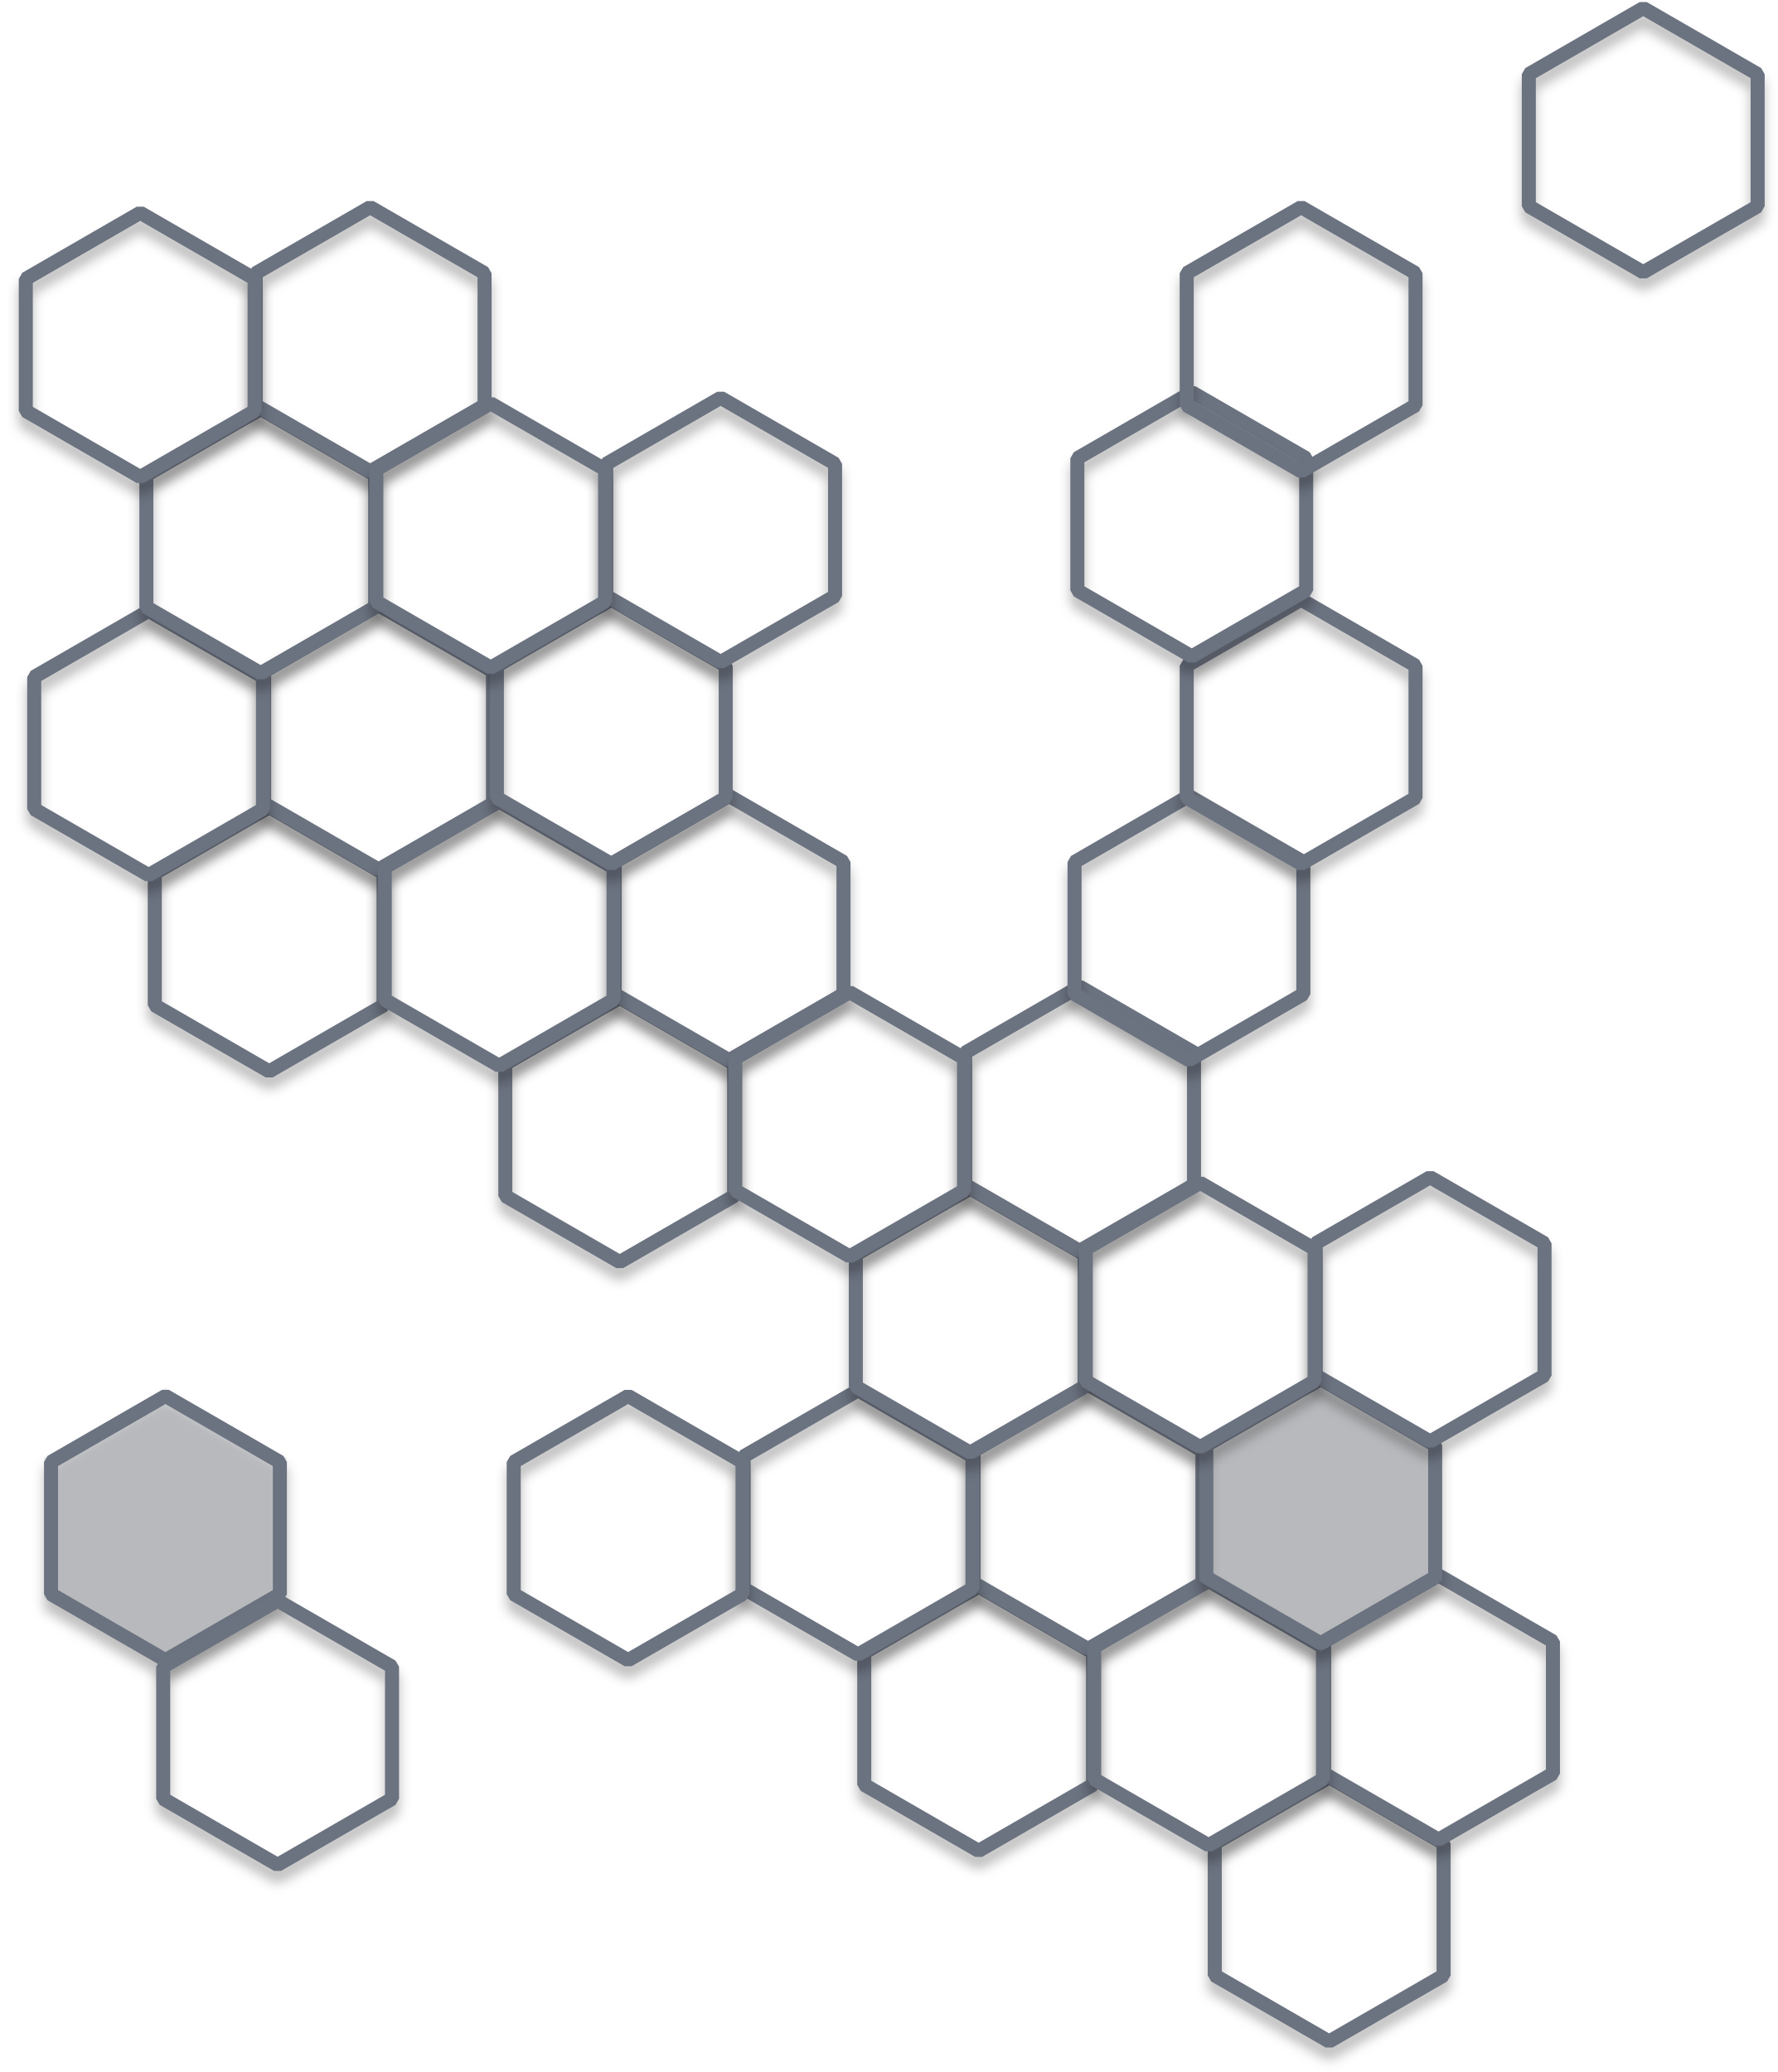
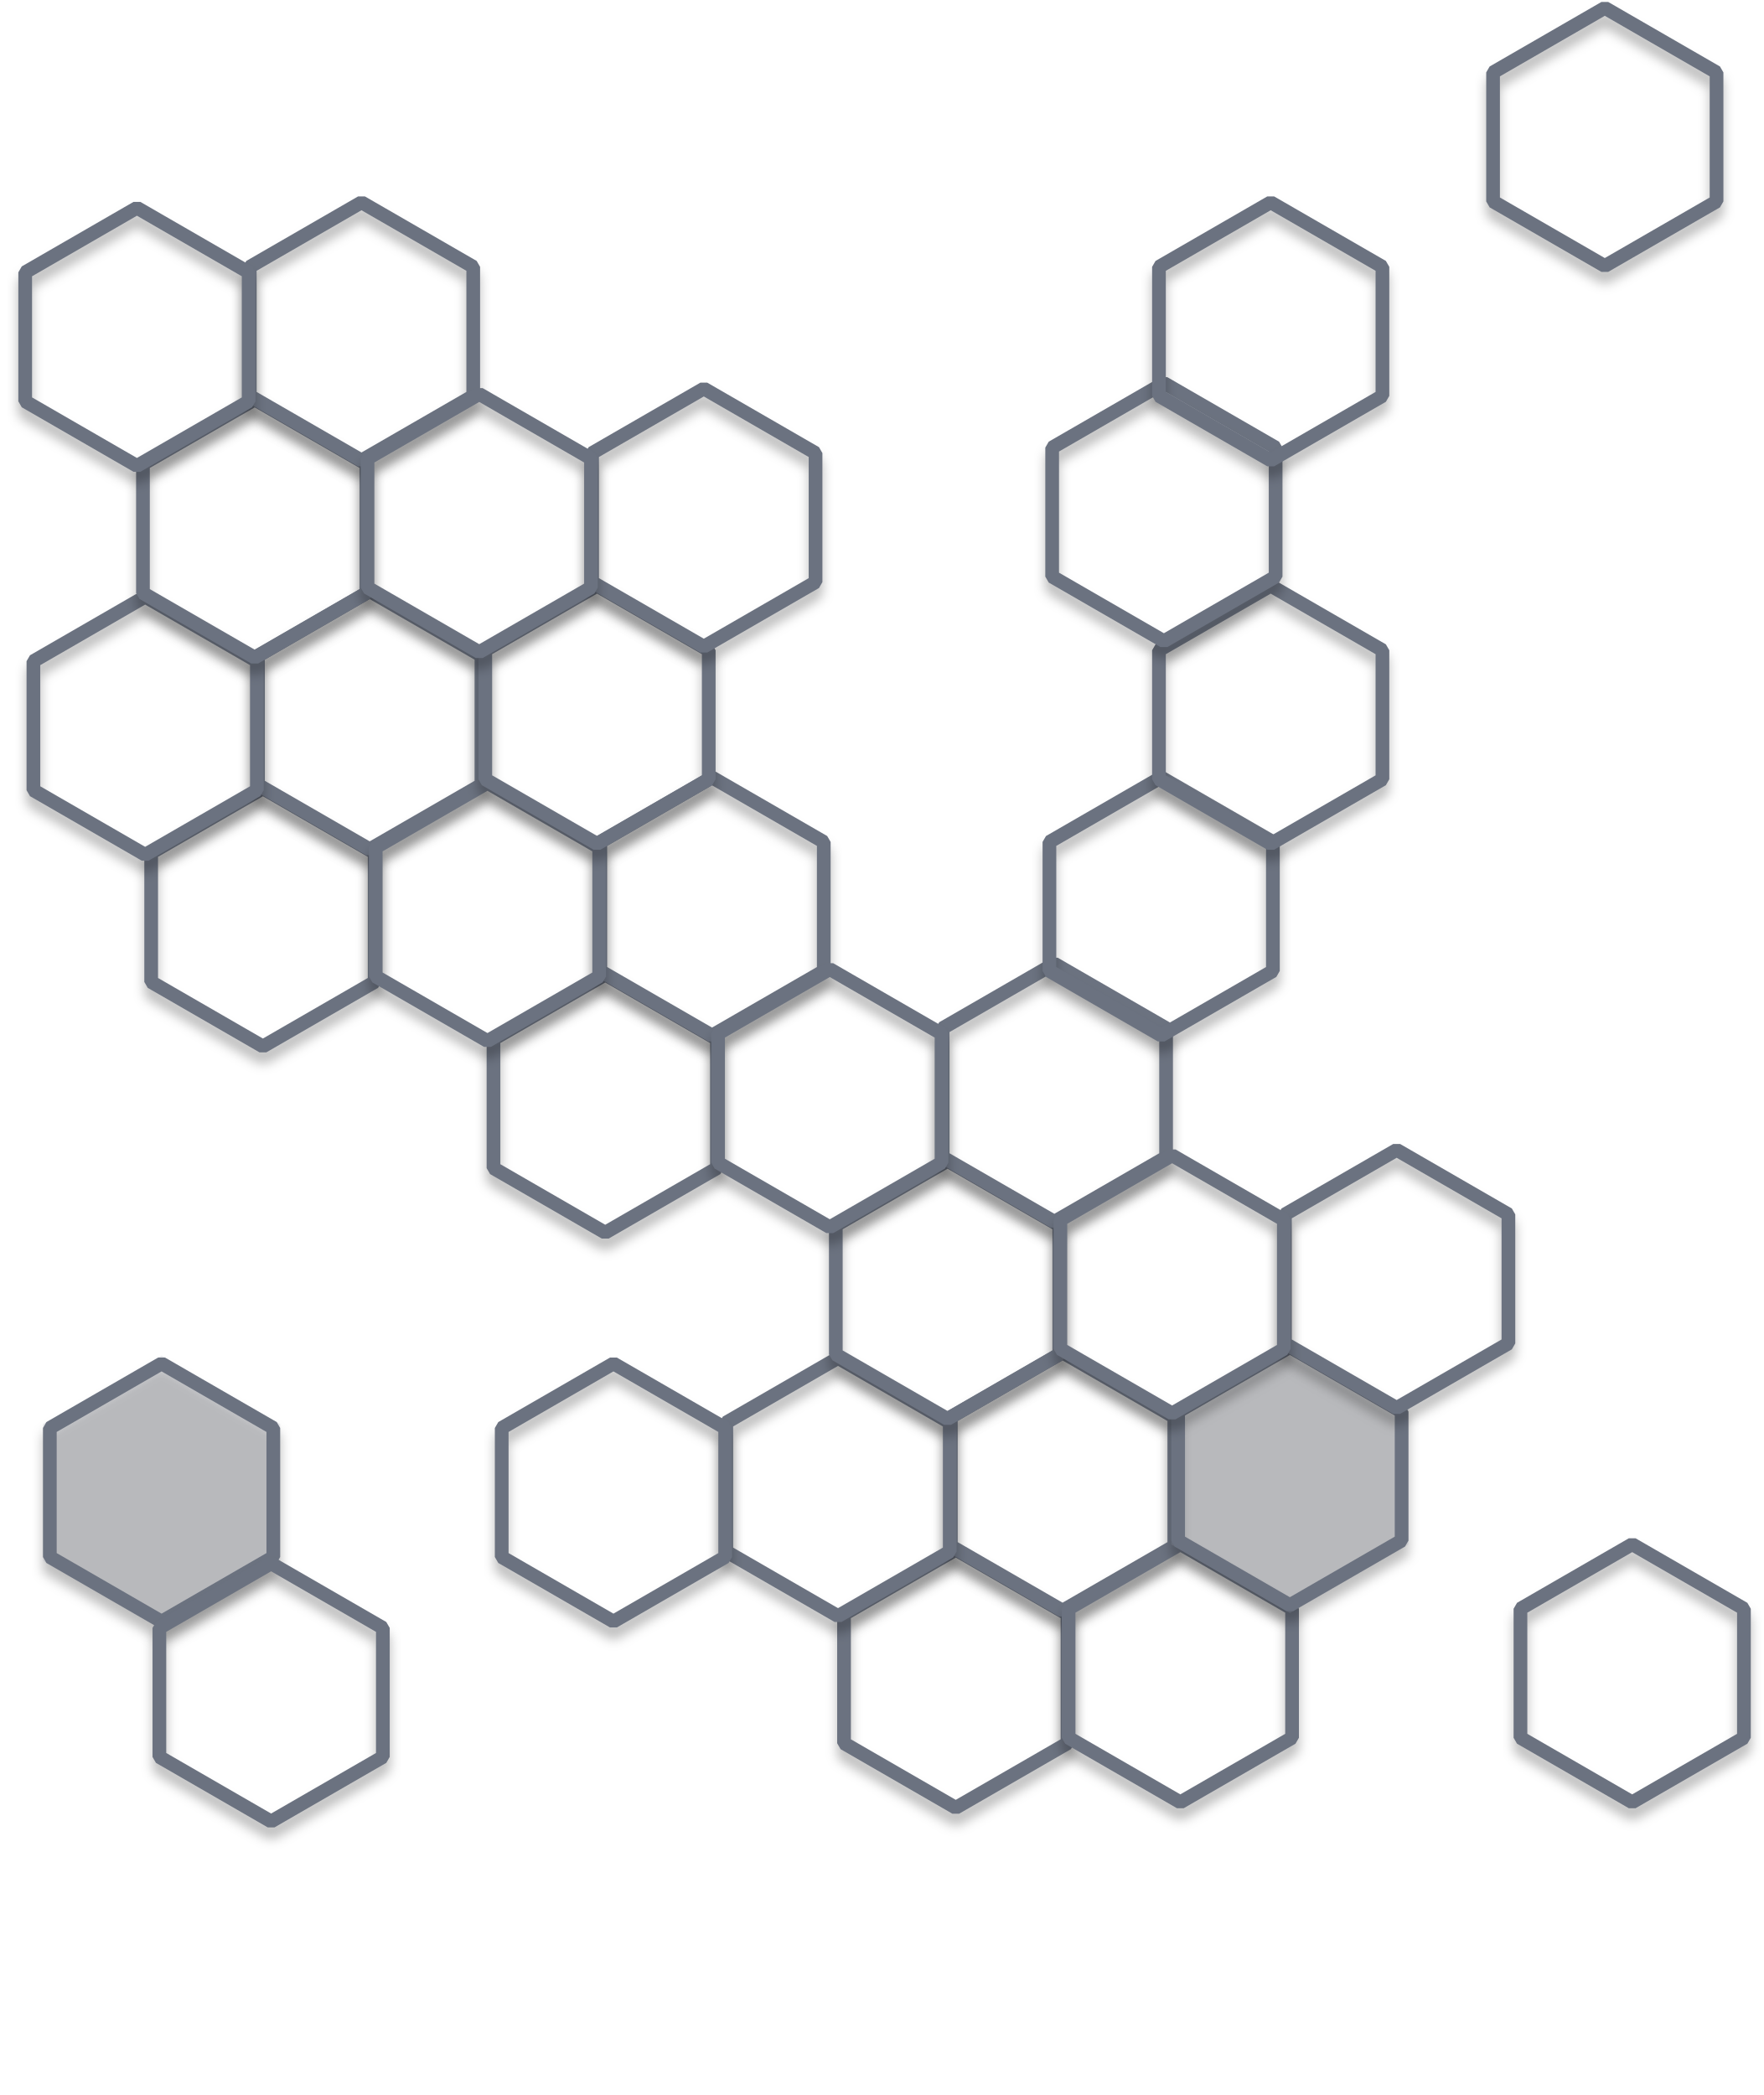
- <svg xmlns="http://www.w3.org/2000/svg" width="634" height="739" viewBox="0 0 634 739" fill="none">
+ <svg xmlns="http://www.w3.org/2000/svg" width="644" height="765" viewBox="0 0 644 765" fill="none">
  <g filter="url(#filter0_d_307_20)">
    <path d="M55.199 311.443L96 287.887L136.801 311.443V358.557L96 382.113L55.199 358.557V311.443Z" stroke="#6B7280" stroke-width="5" stroke-linejoin="bevel" />
  </g>
  <g filter="url(#filter1_d_307_20)">
    <path d="M94.199 239.443L135 215.887L175.801 239.443V286.557L135 310.113L94.199 286.557V239.443Z" stroke="#6B7280" stroke-width="5" stroke-linejoin="bevel" />
  </g>
  <g filter="url(#filter2_d_307_20)">
    <path d="M12.199 241.443L53 217.887L93.801 241.443V288.557L53 312.113L12.199 288.557V241.443Z" stroke="#6B7280" stroke-width="5" stroke-linejoin="bevel" />
  </g>
  <g filter="url(#filter3_d_307_20)">
    <path d="M180.199 379.443L221 355.887L261.801 379.443V426.557L221 450.113L180.199 426.557V379.443Z" stroke="#6B7280" stroke-width="5" stroke-linejoin="bevel" />
  </g>
  <g filter="url(#filter4_d_307_20)">
    <path d="M219.199 307.443L260 283.887L300.801 307.443V354.557L260 378.113L219.199 354.557V307.443Z" stroke="#6B7280" stroke-width="5" stroke-linejoin="bevel" />
  </g>
  <g filter="url(#filter5_d_307_20)">
    <path d="M137.199 309.443L178 285.887L218.801 309.443V356.557L178 380.113L137.199 356.557V309.443Z" stroke="#6B7280" stroke-width="5" stroke-linejoin="bevel" />
  </g>
  <g filter="url(#filter6_d_307_20)">
    <path d="M52.199 169.443L93 145.887L133.801 169.443V216.557L93 240.113L52.199 216.557V169.443Z" stroke="#6B7280" stroke-width="5" stroke-linejoin="bevel" />
  </g>
  <g filter="url(#filter7_d_307_20)">
    <path d="M91.199 97.443L132 73.887L172.801 97.443V144.557L132 168.113L91.199 144.557V97.443Z" stroke="#6B7280" stroke-width="5" stroke-linejoin="bevel" />
  </g>
  <g filter="url(#filter8_d_307_20)">
    <path d="M9.199 99.443L50 75.887L90.801 99.443V146.557L50 170.113L9.199 146.557V99.443Z" stroke="#6B7280" stroke-width="5" stroke-linejoin="bevel" />
  </g>
  <g filter="url(#filter9_d_307_20)">
    <path d="M177.199 237.443L218 213.887L258.801 237.443V284.557L218 308.113L177.199 284.557V237.443Z" stroke="#6B7280" stroke-width="5" stroke-linejoin="bevel" />
  </g>
  <g filter="url(#filter10_d_307_20)">
    <path d="M216.199 165.443L257 141.887L297.801 165.443V212.557L257 236.113L216.199 212.557V165.443Z" stroke="#6B7280" stroke-width="5" stroke-linejoin="bevel" />
  </g>
  <g filter="url(#filter11_d_307_20)">
    <path d="M134.199 167.443L175 143.887L215.801 167.443V214.557L175 238.113L134.199 214.557V167.443Z" stroke="#6B7280" stroke-width="5" stroke-linejoin="bevel" />
  </g>
  <g filter="url(#filter12_d_307_20)">
    <path d="M308.199 589.443L349 565.887L389.801 589.443V636.557L349 660.113L308.199 636.557V589.443Z" stroke="#6B7280" stroke-width="5" stroke-linejoin="bevel" />
  </g>
  <g filter="url(#filter13_d_307_20)">
    <path d="M347.199 517.443L388 493.887L428.801 517.443V564.557L388 588.113L347.199 564.557V517.443Z" stroke="#6B7280" stroke-width="5" stroke-linejoin="bevel" />
  </g>
  <g filter="url(#filter14_d_307_20)">
    <path d="M265.199 519.443L306 495.887L346.801 519.443V566.557L306 590.113L265.199 566.557V519.443Z" stroke="#6B7280" stroke-width="5" stroke-linejoin="bevel" />
  </g>
  <g filter="url(#filter15_d_307_20)">
    <path d="M183.199 521.443L224 497.887L264.801 521.443V568.557L224 592.113L183.199 568.557V521.443Z" stroke="#6B7280" stroke-width="5" stroke-linejoin="bevel" />
  </g>
  <g filter="url(#filter16_d_307_20)">
    <path d="M59 495L102.301 520V570L59 595L15.699 570V520L59 495Z" fill="#9CA3AF" fill-opacity="0.2" />
    <path d="M18.199 521.443L59 497.887L99.801 521.443V568.557L59 592.113L18.199 568.557V521.443Z" stroke="#6B7280" stroke-width="5" stroke-linejoin="bevel" />
  </g>
  <g filter="url(#filter17_d_307_20)">
    <path d="M58.199 594.443L99 570.887L139.801 594.443V641.557L99 665.113L58.199 641.557V594.443Z" stroke="#6B7280" stroke-width="5" stroke-linejoin="bevel" />
  </g>
  <g filter="url(#filter18_d_307_20)">
-     <path d="M433.199 657.443L474 633.887L514.801 657.443V704.557L474 728.113L433.199 704.557V657.443Z" stroke="#6B7280" stroke-width="5" stroke-linejoin="bevel" />
+     <path d="M390.199 587.443L431 563.887L471.801 587.443V634.557L431 658.113L390.199 634.557V587.443Z" stroke="#6B7280" stroke-width="5" stroke-linejoin="bevel" />
  </g>
  <g filter="url(#filter19_d_307_20)">
-     <path d="M472.199 585.443L513 561.887L553.801 585.443V632.557L513 656.113L472.199 632.557V585.443Z" stroke="#6B7280" stroke-width="5" stroke-linejoin="bevel" />
+     <path d="M305.199 447.443L346 423.887L386.801 447.443V494.557L346 518.113L305.199 494.557V447.443Z" stroke="#6B7280" stroke-width="5" stroke-linejoin="bevel" />
  </g>
  <g filter="url(#filter20_d_307_20)">
-     <path d="M390.199 587.443L431 563.887L471.801 587.443V634.557L431 658.113L390.199 634.557V587.443Z" stroke="#6B7280" stroke-width="5" stroke-linejoin="bevel" />
+     <path d="M344.199 375.443L385 351.887L425.801 375.443V422.557L385 446.113L344.199 422.557V375.443Z" stroke="#6B7280" stroke-width="5" stroke-linejoin="bevel" />
  </g>
  <g filter="url(#filter21_d_307_20)">
-     <path d="M305.199 447.443L346 423.887L386.801 447.443V494.557L346 518.113L305.199 494.557V447.443Z" stroke="#6B7280" stroke-width="5" stroke-linejoin="bevel" />
+     <path d="M383.199 307.443L424 283.887L464.801 307.443V354.557L424 378.113L383.199 354.557V307.443Z" stroke="#6B7280" stroke-width="5" stroke-linejoin="bevel" />
  </g>
  <g filter="url(#filter22_d_307_20)">
-     <path d="M344.199 375.443L385 351.887L425.801 375.443V422.557L385 446.113L344.199 422.557V375.443Z" stroke="#6B7280" stroke-width="5" stroke-linejoin="bevel" />
+     <path d="M423.199 237.443L464 213.887L504.801 237.443V284.557L464 308.113L423.199 284.557V237.443Z" stroke="#6B7280" stroke-width="5" stroke-linejoin="bevel" />
  </g>
  <g filter="url(#filter23_d_307_20)">
-     <path d="M383.199 307.443L424 283.887L464.801 307.443V354.557L424 378.113L383.199 354.557V307.443Z" stroke="#6B7280" stroke-width="5" stroke-linejoin="bevel" />
+     <path d="M384.199 163.443L425 139.887L465.801 163.443V210.557L425 234.113L384.199 210.557V163.443Z" stroke="#6B7280" stroke-width="5" stroke-linejoin="bevel" />
  </g>
  <g filter="url(#filter24_d_307_20)">
-     <path d="M423.199 237.443L464 213.887L504.801 237.443V284.557L464 308.113L423.199 284.557V237.443Z" stroke="#6B7280" stroke-width="5" stroke-linejoin="bevel" />
+     <path d="M423.199 97.443L464 73.887L504.801 97.443V144.557L464 168.113L423.199 144.557V97.443Z" stroke="#6B7280" stroke-width="5" stroke-linejoin="bevel" />
  </g>
  <g filter="url(#filter25_d_307_20)">
-     <path d="M384.199 163.443L425 139.887L465.801 163.443V210.557L425 234.113L384.199 210.557V163.443Z" stroke="#6B7280" stroke-width="5" stroke-linejoin="bevel" />
+     <path d="M262.199 377.443L303 353.887L343.801 377.443V424.557L303 448.113L262.199 424.557V377.443Z" stroke="#6B7280" stroke-width="5" stroke-linejoin="bevel" />
  </g>
  <g filter="url(#filter26_d_307_20)">
-     <path d="M423.199 97.443L464 73.887L504.801 97.443V144.557L464 168.113L423.199 144.557V97.443Z" stroke="#6B7280" stroke-width="5" stroke-linejoin="bevel" />
-   </g>
-   <g filter="url(#filter27_d_307_20)">
-     <path d="M262.199 377.443L303 353.887L343.801 377.443V424.557L303 448.113L262.199 424.557V377.443Z" stroke="#6B7280" stroke-width="5" stroke-linejoin="bevel" />
-   </g>
-   <g filter="url(#filter28_d_307_20)">
    <path d="M471 489L514.301 514V564L471 589L427.699 564V514L471 489Z" fill="#9CA3AF" fill-opacity="0.2" />
    <path d="M430.199 515.443L471 491.887L511.801 515.443V562.557L471 586.113L430.199 562.557V515.443Z" stroke="#6B7280" stroke-width="5" stroke-linejoin="bevel" />
  </g>
+   <g filter="url(#filter27_d_307_20)">
+     <path d="M469.199 443.443L510 419.887L550.801 443.443V490.557L510 514.113L469.199 490.557V443.443Z" stroke="#6B7280" stroke-width="5" stroke-linejoin="bevel" />
+   </g>
+   <g filter="url(#filter28_d_307_20)">
+     <path d="M387.199 445.443L428 421.887L468.801 445.443V492.557L428 516.113L387.199 492.557V445.443Z" stroke="#6B7280" stroke-width="5" stroke-linejoin="bevel" />
+   </g>
  <g filter="url(#filter29_d_307_20)">
-     <path d="M469.199 443.443L510 419.887L550.801 443.443V490.557L510 514.113L469.199 490.557V443.443Z" stroke="#6B7280" stroke-width="5" stroke-linejoin="bevel" />
+     <path d="M545.199 26.443L586 2.887L626.801 26.443V73.557L586 97.113L545.199 73.557V26.443Z" stroke="#6B7280" stroke-width="5" stroke-linejoin="bevel" />
  </g>
  <g filter="url(#filter30_d_307_20)">
-     <path d="M387.199 445.443L428 421.887L468.801 445.443V492.557L428 516.113L387.199 492.557V445.443Z" stroke="#6B7280" stroke-width="5" stroke-linejoin="bevel" />
-   </g>
-   <g filter="url(#filter31_d_307_20)">
-     <path d="M545.199 26.443L586 2.887L626.801 26.443V73.557L586 97.113L545.199 73.557V26.443Z" stroke="#6B7280" stroke-width="5" stroke-linejoin="bevel" />
+     <path d="M555.199 587.443L596 563.887L636.801 587.443V634.557L596 658.113L555.199 634.557V587.443Z" stroke="#6B7280" stroke-width="5" stroke-linejoin="bevel" />
  </g>
  <defs>
    <filter id="filter0_d_307_20" x="48.699" y="285" width="94.602" height="108" filterUnits="userSpaceOnUse" color-interpolation-filters="sRGB">
      <feFlood flood-opacity="0" result="BackgroundImageFix" />
      <feColorMatrix in="SourceAlpha" type="matrix" values="0 0 0 0 0 0 0 0 0 0 0 0 0 0 0 0 0 0 127 0" result="hardAlpha" />
      <feOffset dy="4" />
      <feGaussianBlur stdDeviation="2" />
      <feColorMatrix type="matrix" values="0 0 0 0 0 0 0 0 0 0 0 0 0 0 0 0 0 0 0.25 0" />
      <feBlend mode="normal" in2="BackgroundImageFix" result="effect1_dropShadow_307_20" />
      <feBlend mode="normal" in="SourceGraphic" in2="effect1_dropShadow_307_20" result="shape" />
    </filter>
    <filter id="filter1_d_307_20" x="87.699" y="213" width="94.602" height="108" filterUnits="userSpaceOnUse" color-interpolation-filters="sRGB">
      <feFlood flood-opacity="0" result="BackgroundImageFix" />
      <feColorMatrix in="SourceAlpha" type="matrix" values="0 0 0 0 0 0 0 0 0 0 0 0 0 0 0 0 0 0 127 0" result="hardAlpha" />
      <feOffset dy="4" />
      <feGaussianBlur stdDeviation="2" />
      <feColorMatrix type="matrix" values="0 0 0 0 0 0 0 0 0 0 0 0 0 0 0 0 0 0 0.25 0" />
      <feBlend mode="normal" in2="BackgroundImageFix" result="effect1_dropShadow_307_20" />
      <feBlend mode="normal" in="SourceGraphic" in2="effect1_dropShadow_307_20" result="shape" />
    </filter>
    <filter id="filter2_d_307_20" x="5.699" y="215" width="94.602" height="108" filterUnits="userSpaceOnUse" color-interpolation-filters="sRGB">
      <feFlood flood-opacity="0" result="BackgroundImageFix" />
      <feColorMatrix in="SourceAlpha" type="matrix" values="0 0 0 0 0 0 0 0 0 0 0 0 0 0 0 0 0 0 127 0" result="hardAlpha" />
      <feOffset dy="4" />
      <feGaussianBlur stdDeviation="2" />
      <feColorMatrix type="matrix" values="0 0 0 0 0 0 0 0 0 0 0 0 0 0 0 0 0 0 0.25 0" />
      <feBlend mode="normal" in2="BackgroundImageFix" result="effect1_dropShadow_307_20" />
      <feBlend mode="normal" in="SourceGraphic" in2="effect1_dropShadow_307_20" result="shape" />
    </filter>
    <filter id="filter3_d_307_20" x="173.699" y="353" width="94.602" height="108" filterUnits="userSpaceOnUse" color-interpolation-filters="sRGB">
      <feFlood flood-opacity="0" result="BackgroundImageFix" />
      <feColorMatrix in="SourceAlpha" type="matrix" values="0 0 0 0 0 0 0 0 0 0 0 0 0 0 0 0 0 0 127 0" result="hardAlpha" />
      <feOffset dy="4" />
      <feGaussianBlur stdDeviation="2" />
      <feColorMatrix type="matrix" values="0 0 0 0 0 0 0 0 0 0 0 0 0 0 0 0 0 0 0.25 0" />
      <feBlend mode="normal" in2="BackgroundImageFix" result="effect1_dropShadow_307_20" />
      <feBlend mode="normal" in="SourceGraphic" in2="effect1_dropShadow_307_20" result="shape" />
    </filter>
    <filter id="filter4_d_307_20" x="212.699" y="281" width="94.602" height="108" filterUnits="userSpaceOnUse" color-interpolation-filters="sRGB">
      <feFlood flood-opacity="0" result="BackgroundImageFix" />
      <feColorMatrix in="SourceAlpha" type="matrix" values="0 0 0 0 0 0 0 0 0 0 0 0 0 0 0 0 0 0 127 0" result="hardAlpha" />
      <feOffset dy="4" />
      <feGaussianBlur stdDeviation="2" />
      <feColorMatrix type="matrix" values="0 0 0 0 0 0 0 0 0 0 0 0 0 0 0 0 0 0 0.25 0" />
      <feBlend mode="normal" in2="BackgroundImageFix" result="effect1_dropShadow_307_20" />
      <feBlend mode="normal" in="SourceGraphic" in2="effect1_dropShadow_307_20" result="shape" />
    </filter>
    <filter id="filter5_d_307_20" x="130.699" y="283" width="94.602" height="108" filterUnits="userSpaceOnUse" color-interpolation-filters="sRGB">
      <feFlood flood-opacity="0" result="BackgroundImageFix" />
      <feColorMatrix in="SourceAlpha" type="matrix" values="0 0 0 0 0 0 0 0 0 0 0 0 0 0 0 0 0 0 127 0" result="hardAlpha" />
      <feOffset dy="4" />
      <feGaussianBlur stdDeviation="2" />
      <feColorMatrix type="matrix" values="0 0 0 0 0 0 0 0 0 0 0 0 0 0 0 0 0 0 0.25 0" />
      <feBlend mode="normal" in2="BackgroundImageFix" result="effect1_dropShadow_307_20" />
      <feBlend mode="normal" in="SourceGraphic" in2="effect1_dropShadow_307_20" result="shape" />
    </filter>
    <filter id="filter6_d_307_20" x="45.699" y="143" width="94.602" height="108" filterUnits="userSpaceOnUse" color-interpolation-filters="sRGB">
      <feFlood flood-opacity="0" result="BackgroundImageFix" />
      <feColorMatrix in="SourceAlpha" type="matrix" values="0 0 0 0 0 0 0 0 0 0 0 0 0 0 0 0 0 0 127 0" result="hardAlpha" />
      <feOffset dy="4" />
      <feGaussianBlur stdDeviation="2" />
      <feColorMatrix type="matrix" values="0 0 0 0 0 0 0 0 0 0 0 0 0 0 0 0 0 0 0.25 0" />
      <feBlend mode="normal" in2="BackgroundImageFix" result="effect1_dropShadow_307_20" />
      <feBlend mode="normal" in="SourceGraphic" in2="effect1_dropShadow_307_20" result="shape" />
    </filter>
    <filter id="filter7_d_307_20" x="84.699" y="71" width="94.602" height="108" filterUnits="userSpaceOnUse" color-interpolation-filters="sRGB">
      <feFlood flood-opacity="0" result="BackgroundImageFix" />
      <feColorMatrix in="SourceAlpha" type="matrix" values="0 0 0 0 0 0 0 0 0 0 0 0 0 0 0 0 0 0 127 0" result="hardAlpha" />
      <feOffset dy="4" />
      <feGaussianBlur stdDeviation="2" />
      <feColorMatrix type="matrix" values="0 0 0 0 0 0 0 0 0 0 0 0 0 0 0 0 0 0 0.25 0" />
      <feBlend mode="normal" in2="BackgroundImageFix" result="effect1_dropShadow_307_20" />
      <feBlend mode="normal" in="SourceGraphic" in2="effect1_dropShadow_307_20" result="shape" />
    </filter>
    <filter id="filter8_d_307_20" x="2.699" y="73" width="94.602" height="108" filterUnits="userSpaceOnUse" color-interpolation-filters="sRGB">
      <feFlood flood-opacity="0" result="BackgroundImageFix" />
      <feColorMatrix in="SourceAlpha" type="matrix" values="0 0 0 0 0 0 0 0 0 0 0 0 0 0 0 0 0 0 127 0" result="hardAlpha" />
      <feOffset dy="4" />
      <feGaussianBlur stdDeviation="2" />
      <feColorMatrix type="matrix" values="0 0 0 0 0 0 0 0 0 0 0 0 0 0 0 0 0 0 0.25 0" />
      <feBlend mode="normal" in2="BackgroundImageFix" result="effect1_dropShadow_307_20" />
      <feBlend mode="normal" in="SourceGraphic" in2="effect1_dropShadow_307_20" result="shape" />
    </filter>
    <filter id="filter9_d_307_20" x="170.699" y="211" width="94.602" height="108" filterUnits="userSpaceOnUse" color-interpolation-filters="sRGB">
      <feFlood flood-opacity="0" result="BackgroundImageFix" />
      <feColorMatrix in="SourceAlpha" type="matrix" values="0 0 0 0 0 0 0 0 0 0 0 0 0 0 0 0 0 0 127 0" result="hardAlpha" />
      <feOffset dy="4" />
      <feGaussianBlur stdDeviation="2" />
      <feColorMatrix type="matrix" values="0 0 0 0 0 0 0 0 0 0 0 0 0 0 0 0 0 0 0.25 0" />
      <feBlend mode="normal" in2="BackgroundImageFix" result="effect1_dropShadow_307_20" />
      <feBlend mode="normal" in="SourceGraphic" in2="effect1_dropShadow_307_20" result="shape" />
    </filter>
    <filter id="filter10_d_307_20" x="209.699" y="139" width="94.602" height="108" filterUnits="userSpaceOnUse" color-interpolation-filters="sRGB">
      <feFlood flood-opacity="0" result="BackgroundImageFix" />
      <feColorMatrix in="SourceAlpha" type="matrix" values="0 0 0 0 0 0 0 0 0 0 0 0 0 0 0 0 0 0 127 0" result="hardAlpha" />
      <feOffset dy="4" />
      <feGaussianBlur stdDeviation="2" />
      <feColorMatrix type="matrix" values="0 0 0 0 0 0 0 0 0 0 0 0 0 0 0 0 0 0 0.25 0" />
      <feBlend mode="normal" in2="BackgroundImageFix" result="effect1_dropShadow_307_20" />
      <feBlend mode="normal" in="SourceGraphic" in2="effect1_dropShadow_307_20" result="shape" />
    </filter>
    <filter id="filter11_d_307_20" x="127.699" y="141" width="94.602" height="108" filterUnits="userSpaceOnUse" color-interpolation-filters="sRGB">
      <feFlood flood-opacity="0" result="BackgroundImageFix" />
      <feColorMatrix in="SourceAlpha" type="matrix" values="0 0 0 0 0 0 0 0 0 0 0 0 0 0 0 0 0 0 127 0" result="hardAlpha" />
      <feOffset dy="4" />
      <feGaussianBlur stdDeviation="2" />
      <feColorMatrix type="matrix" values="0 0 0 0 0 0 0 0 0 0 0 0 0 0 0 0 0 0 0.25 0" />
      <feBlend mode="normal" in2="BackgroundImageFix" result="effect1_dropShadow_307_20" />
      <feBlend mode="normal" in="SourceGraphic" in2="effect1_dropShadow_307_20" result="shape" />
    </filter>
    <filter id="filter12_d_307_20" x="301.699" y="563" width="94.602" height="108" filterUnits="userSpaceOnUse" color-interpolation-filters="sRGB">
      <feFlood flood-opacity="0" result="BackgroundImageFix" />
      <feColorMatrix in="SourceAlpha" type="matrix" values="0 0 0 0 0 0 0 0 0 0 0 0 0 0 0 0 0 0 127 0" result="hardAlpha" />
      <feOffset dy="4" />
      <feGaussianBlur stdDeviation="2" />
      <feColorMatrix type="matrix" values="0 0 0 0 0 0 0 0 0 0 0 0 0 0 0 0 0 0 0.25 0" />
      <feBlend mode="normal" in2="BackgroundImageFix" result="effect1_dropShadow_307_20" />
      <feBlend mode="normal" in="SourceGraphic" in2="effect1_dropShadow_307_20" result="shape" />
    </filter>
    <filter id="filter13_d_307_20" x="340.699" y="491" width="94.602" height="108" filterUnits="userSpaceOnUse" color-interpolation-filters="sRGB">
      <feFlood flood-opacity="0" result="BackgroundImageFix" />
      <feColorMatrix in="SourceAlpha" type="matrix" values="0 0 0 0 0 0 0 0 0 0 0 0 0 0 0 0 0 0 127 0" result="hardAlpha" />
      <feOffset dy="4" />
      <feGaussianBlur stdDeviation="2" />
      <feColorMatrix type="matrix" values="0 0 0 0 0 0 0 0 0 0 0 0 0 0 0 0 0 0 0.25 0" />
      <feBlend mode="normal" in2="BackgroundImageFix" result="effect1_dropShadow_307_20" />
      <feBlend mode="normal" in="SourceGraphic" in2="effect1_dropShadow_307_20" result="shape" />
    </filter>
    <filter id="filter14_d_307_20" x="258.699" y="493" width="94.602" height="108" filterUnits="userSpaceOnUse" color-interpolation-filters="sRGB">
      <feFlood flood-opacity="0" result="BackgroundImageFix" />
      <feColorMatrix in="SourceAlpha" type="matrix" values="0 0 0 0 0 0 0 0 0 0 0 0 0 0 0 0 0 0 127 0" result="hardAlpha" />
      <feOffset dy="4" />
      <feGaussianBlur stdDeviation="2" />
      <feColorMatrix type="matrix" values="0 0 0 0 0 0 0 0 0 0 0 0 0 0 0 0 0 0 0.25 0" />
      <feBlend mode="normal" in2="BackgroundImageFix" result="effect1_dropShadow_307_20" />
      <feBlend mode="normal" in="SourceGraphic" in2="effect1_dropShadow_307_20" result="shape" />
    </filter>
    <filter id="filter15_d_307_20" x="176.699" y="495" width="94.602" height="108" filterUnits="userSpaceOnUse" color-interpolation-filters="sRGB">
      <feFlood flood-opacity="0" result="BackgroundImageFix" />
      <feColorMatrix in="SourceAlpha" type="matrix" values="0 0 0 0 0 0 0 0 0 0 0 0 0 0 0 0 0 0 127 0" result="hardAlpha" />
      <feOffset dy="4" />
      <feGaussianBlur stdDeviation="2" />
      <feColorMatrix type="matrix" values="0 0 0 0 0 0 0 0 0 0 0 0 0 0 0 0 0 0 0.25 0" />
      <feBlend mode="normal" in2="BackgroundImageFix" result="effect1_dropShadow_307_20" />
      <feBlend mode="normal" in="SourceGraphic" in2="effect1_dropShadow_307_20" result="shape" />
    </filter>
    <filter id="filter16_d_307_20" x="11.699" y="495" width="94.602" height="108" filterUnits="userSpaceOnUse" color-interpolation-filters="sRGB">
      <feFlood flood-opacity="0" result="BackgroundImageFix" />
      <feColorMatrix in="SourceAlpha" type="matrix" values="0 0 0 0 0 0 0 0 0 0 0 0 0 0 0 0 0 0 127 0" result="hardAlpha" />
      <feOffset dy="4" />
      <feGaussianBlur stdDeviation="2" />
      <feColorMatrix type="matrix" values="0 0 0 0 0 0 0 0 0 0 0 0 0 0 0 0 0 0 0.25 0" />
      <feBlend mode="normal" in2="BackgroundImageFix" result="effect1_dropShadow_307_20" />
      <feBlend mode="normal" in="SourceGraphic" in2="effect1_dropShadow_307_20" result="shape" />
    </filter>
    <filter id="filter17_d_307_20" x="51.699" y="568" width="94.602" height="108" filterUnits="userSpaceOnUse" color-interpolation-filters="sRGB">
      <feFlood flood-opacity="0" result="BackgroundImageFix" />
      <feColorMatrix in="SourceAlpha" type="matrix" values="0 0 0 0 0 0 0 0 0 0 0 0 0 0 0 0 0 0 127 0" result="hardAlpha" />
      <feOffset dy="4" />
      <feGaussianBlur stdDeviation="2" />
      <feColorMatrix type="matrix" values="0 0 0 0 0 0 0 0 0 0 0 0 0 0 0 0 0 0 0.25 0" />
      <feBlend mode="normal" in2="BackgroundImageFix" result="effect1_dropShadow_307_20" />
      <feBlend mode="normal" in="SourceGraphic" in2="effect1_dropShadow_307_20" result="shape" />
    </filter>
-     <filter id="filter18_d_307_20" x="426.699" y="631" width="94.602" height="108" filterUnits="userSpaceOnUse" color-interpolation-filters="sRGB">
-       <feFlood flood-opacity="0" result="BackgroundImageFix" />
-       <feColorMatrix in="SourceAlpha" type="matrix" values="0 0 0 0 0 0 0 0 0 0 0 0 0 0 0 0 0 0 127 0" result="hardAlpha" />
-       <feOffset dy="4" />
-       <feGaussianBlur stdDeviation="2" />
-       <feColorMatrix type="matrix" values="0 0 0 0 0 0 0 0 0 0 0 0 0 0 0 0 0 0 0.25 0" />
-       <feBlend mode="normal" in2="BackgroundImageFix" result="effect1_dropShadow_307_20" />
-       <feBlend mode="normal" in="SourceGraphic" in2="effect1_dropShadow_307_20" result="shape" />
-     </filter>
-     <filter id="filter19_d_307_20" x="465.699" y="559" width="94.602" height="108" filterUnits="userSpaceOnUse" color-interpolation-filters="sRGB">
-       <feFlood flood-opacity="0" result="BackgroundImageFix" />
-       <feColorMatrix in="SourceAlpha" type="matrix" values="0 0 0 0 0 0 0 0 0 0 0 0 0 0 0 0 0 0 127 0" result="hardAlpha" />
-       <feOffset dy="4" />
-       <feGaussianBlur stdDeviation="2" />
-       <feColorMatrix type="matrix" values="0 0 0 0 0 0 0 0 0 0 0 0 0 0 0 0 0 0 0.25 0" />
-       <feBlend mode="normal" in2="BackgroundImageFix" result="effect1_dropShadow_307_20" />
-       <feBlend mode="normal" in="SourceGraphic" in2="effect1_dropShadow_307_20" result="shape" />
-     </filter>
-     <filter id="filter20_d_307_20" x="383.699" y="561" width="94.602" height="108" filterUnits="userSpaceOnUse" color-interpolation-filters="sRGB">
-       <feFlood flood-opacity="0" result="BackgroundImageFix" />
-       <feColorMatrix in="SourceAlpha" type="matrix" values="0 0 0 0 0 0 0 0 0 0 0 0 0 0 0 0 0 0 127 0" result="hardAlpha" />
-       <feOffset dy="4" />
-       <feGaussianBlur stdDeviation="2" />
-       <feColorMatrix type="matrix" values="0 0 0 0 0 0 0 0 0 0 0 0 0 0 0 0 0 0 0.25 0" />
-       <feBlend mode="normal" in2="BackgroundImageFix" result="effect1_dropShadow_307_20" />
-       <feBlend mode="normal" in="SourceGraphic" in2="effect1_dropShadow_307_20" result="shape" />
-     </filter>
-     <filter id="filter21_d_307_20" x="298.699" y="421" width="94.602" height="108" filterUnits="userSpaceOnUse" color-interpolation-filters="sRGB">
-       <feFlood flood-opacity="0" result="BackgroundImageFix" />
-       <feColorMatrix in="SourceAlpha" type="matrix" values="0 0 0 0 0 0 0 0 0 0 0 0 0 0 0 0 0 0 127 0" result="hardAlpha" />
-       <feOffset dy="4" />
-       <feGaussianBlur stdDeviation="2" />
-       <feColorMatrix type="matrix" values="0 0 0 0 0 0 0 0 0 0 0 0 0 0 0 0 0 0 0.25 0" />
-       <feBlend mode="normal" in2="BackgroundImageFix" result="effect1_dropShadow_307_20" />
-       <feBlend mode="normal" in="SourceGraphic" in2="effect1_dropShadow_307_20" result="shape" />
-     </filter>
-     <filter id="filter22_d_307_20" x="337.699" y="349" width="94.602" height="108" filterUnits="userSpaceOnUse" color-interpolation-filters="sRGB">
-       <feFlood flood-opacity="0" result="BackgroundImageFix" />
-       <feColorMatrix in="SourceAlpha" type="matrix" values="0 0 0 0 0 0 0 0 0 0 0 0 0 0 0 0 0 0 127 0" result="hardAlpha" />
-       <feOffset dy="4" />
-       <feGaussianBlur stdDeviation="2" />
-       <feColorMatrix type="matrix" values="0 0 0 0 0 0 0 0 0 0 0 0 0 0 0 0 0 0 0.25 0" />
-       <feBlend mode="normal" in2="BackgroundImageFix" result="effect1_dropShadow_307_20" />
-       <feBlend mode="normal" in="SourceGraphic" in2="effect1_dropShadow_307_20" result="shape" />
-     </filter>
-     <filter id="filter23_d_307_20" x="376.699" y="281" width="94.602" height="108" filterUnits="userSpaceOnUse" color-interpolation-filters="sRGB">
-       <feFlood flood-opacity="0" result="BackgroundImageFix" />
-       <feColorMatrix in="SourceAlpha" type="matrix" values="0 0 0 0 0 0 0 0 0 0 0 0 0 0 0 0 0 0 127 0" result="hardAlpha" />
-       <feOffset dy="4" />
-       <feGaussianBlur stdDeviation="2" />
-       <feColorMatrix type="matrix" values="0 0 0 0 0 0 0 0 0 0 0 0 0 0 0 0 0 0 0.25 0" />
-       <feBlend mode="normal" in2="BackgroundImageFix" result="effect1_dropShadow_307_20" />
-       <feBlend mode="normal" in="SourceGraphic" in2="effect1_dropShadow_307_20" result="shape" />
-     </filter>
-     <filter id="filter24_d_307_20" x="416.699" y="211" width="94.602" height="108" filterUnits="userSpaceOnUse" color-interpolation-filters="sRGB">
-       <feFlood flood-opacity="0" result="BackgroundImageFix" />
-       <feColorMatrix in="SourceAlpha" type="matrix" values="0 0 0 0 0 0 0 0 0 0 0 0 0 0 0 0 0 0 127 0" result="hardAlpha" />
-       <feOffset dy="4" />
-       <feGaussianBlur stdDeviation="2" />
-       <feColorMatrix type="matrix" values="0 0 0 0 0 0 0 0 0 0 0 0 0 0 0 0 0 0 0.25 0" />
-       <feBlend mode="normal" in2="BackgroundImageFix" result="effect1_dropShadow_307_20" />
-       <feBlend mode="normal" in="SourceGraphic" in2="effect1_dropShadow_307_20" result="shape" />
-     </filter>
-     <filter id="filter25_d_307_20" x="377.699" y="137" width="94.602" height="108" filterUnits="userSpaceOnUse" color-interpolation-filters="sRGB">
-       <feFlood flood-opacity="0" result="BackgroundImageFix" />
-       <feColorMatrix in="SourceAlpha" type="matrix" values="0 0 0 0 0 0 0 0 0 0 0 0 0 0 0 0 0 0 127 0" result="hardAlpha" />
-       <feOffset dy="4" />
-       <feGaussianBlur stdDeviation="2" />
-       <feColorMatrix type="matrix" values="0 0 0 0 0 0 0 0 0 0 0 0 0 0 0 0 0 0 0.25 0" />
-       <feBlend mode="normal" in2="BackgroundImageFix" result="effect1_dropShadow_307_20" />
-       <feBlend mode="normal" in="SourceGraphic" in2="effect1_dropShadow_307_20" result="shape" />
-     </filter>
-     <filter id="filter26_d_307_20" x="416.699" y="71" width="94.602" height="108" filterUnits="userSpaceOnUse" color-interpolation-filters="sRGB">
-       <feFlood flood-opacity="0" result="BackgroundImageFix" />
-       <feColorMatrix in="SourceAlpha" type="matrix" values="0 0 0 0 0 0 0 0 0 0 0 0 0 0 0 0 0 0 127 0" result="hardAlpha" />
-       <feOffset dy="4" />
-       <feGaussianBlur stdDeviation="2" />
-       <feColorMatrix type="matrix" values="0 0 0 0 0 0 0 0 0 0 0 0 0 0 0 0 0 0 0.25 0" />
-       <feBlend mode="normal" in2="BackgroundImageFix" result="effect1_dropShadow_307_20" />
-       <feBlend mode="normal" in="SourceGraphic" in2="effect1_dropShadow_307_20" result="shape" />
-     </filter>
-     <filter id="filter27_d_307_20" x="255.699" y="351" width="94.602" height="108" filterUnits="userSpaceOnUse" color-interpolation-filters="sRGB">
-       <feFlood flood-opacity="0" result="BackgroundImageFix" />
-       <feColorMatrix in="SourceAlpha" type="matrix" values="0 0 0 0 0 0 0 0 0 0 0 0 0 0 0 0 0 0 127 0" result="hardAlpha" />
-       <feOffset dy="4" />
-       <feGaussianBlur stdDeviation="2" />
-       <feColorMatrix type="matrix" values="0 0 0 0 0 0 0 0 0 0 0 0 0 0 0 0 0 0 0.25 0" />
-       <feBlend mode="normal" in2="BackgroundImageFix" result="effect1_dropShadow_307_20" />
-       <feBlend mode="normal" in="SourceGraphic" in2="effect1_dropShadow_307_20" result="shape" />
-     </filter>
-     <filter id="filter28_d_307_20" x="423.699" y="489" width="94.602" height="108" filterUnits="userSpaceOnUse" color-interpolation-filters="sRGB">
-       <feFlood flood-opacity="0" result="BackgroundImageFix" />
-       <feColorMatrix in="SourceAlpha" type="matrix" values="0 0 0 0 0 0 0 0 0 0 0 0 0 0 0 0 0 0 127 0" result="hardAlpha" />
-       <feOffset dy="4" />
-       <feGaussianBlur stdDeviation="2" />
-       <feColorMatrix type="matrix" values="0 0 0 0 0 0 0 0 0 0 0 0 0 0 0 0 0 0 0.25 0" />
-       <feBlend mode="normal" in2="BackgroundImageFix" result="effect1_dropShadow_307_20" />
-       <feBlend mode="normal" in="SourceGraphic" in2="effect1_dropShadow_307_20" result="shape" />
-     </filter>
-     <filter id="filter29_d_307_20" x="462.699" y="417" width="94.602" height="108" filterUnits="userSpaceOnUse" color-interpolation-filters="sRGB">
-       <feFlood flood-opacity="0" result="BackgroundImageFix" />
-       <feColorMatrix in="SourceAlpha" type="matrix" values="0 0 0 0 0 0 0 0 0 0 0 0 0 0 0 0 0 0 127 0" result="hardAlpha" />
-       <feOffset dy="4" />
-       <feGaussianBlur stdDeviation="2" />
-       <feColorMatrix type="matrix" values="0 0 0 0 0 0 0 0 0 0 0 0 0 0 0 0 0 0 0.25 0" />
-       <feBlend mode="normal" in2="BackgroundImageFix" result="effect1_dropShadow_307_20" />
-       <feBlend mode="normal" in="SourceGraphic" in2="effect1_dropShadow_307_20" result="shape" />
-     </filter>
-     <filter id="filter30_d_307_20" x="380.699" y="419" width="94.602" height="108" filterUnits="userSpaceOnUse" color-interpolation-filters="sRGB">
-       <feFlood flood-opacity="0" result="BackgroundImageFix" />
-       <feColorMatrix in="SourceAlpha" type="matrix" values="0 0 0 0 0 0 0 0 0 0 0 0 0 0 0 0 0 0 127 0" result="hardAlpha" />
-       <feOffset dy="4" />
-       <feGaussianBlur stdDeviation="2" />
-       <feColorMatrix type="matrix" values="0 0 0 0 0 0 0 0 0 0 0 0 0 0 0 0 0 0 0.25 0" />
-       <feBlend mode="normal" in2="BackgroundImageFix" result="effect1_dropShadow_307_20" />
-       <feBlend mode="normal" in="SourceGraphic" in2="effect1_dropShadow_307_20" result="shape" />
-     </filter>
-     <filter id="filter31_d_307_20" x="538.699" y="0" width="94.602" height="108" filterUnits="userSpaceOnUse" color-interpolation-filters="sRGB">
+     <filter id="filter18_d_307_20" x="383.699" y="561" width="94.602" height="108" filterUnits="userSpaceOnUse" color-interpolation-filters="sRGB">
+       <feFlood flood-opacity="0" result="BackgroundImageFix" />
+       <feColorMatrix in="SourceAlpha" type="matrix" values="0 0 0 0 0 0 0 0 0 0 0 0 0 0 0 0 0 0 127 0" result="hardAlpha" />
+       <feOffset dy="4" />
+       <feGaussianBlur stdDeviation="2" />
+       <feColorMatrix type="matrix" values="0 0 0 0 0 0 0 0 0 0 0 0 0 0 0 0 0 0 0.25 0" />
+       <feBlend mode="normal" in2="BackgroundImageFix" result="effect1_dropShadow_307_20" />
+       <feBlend mode="normal" in="SourceGraphic" in2="effect1_dropShadow_307_20" result="shape" />
+     </filter>
+     <filter id="filter19_d_307_20" x="298.699" y="421" width="94.602" height="108" filterUnits="userSpaceOnUse" color-interpolation-filters="sRGB">
+       <feFlood flood-opacity="0" result="BackgroundImageFix" />
+       <feColorMatrix in="SourceAlpha" type="matrix" values="0 0 0 0 0 0 0 0 0 0 0 0 0 0 0 0 0 0 127 0" result="hardAlpha" />
+       <feOffset dy="4" />
+       <feGaussianBlur stdDeviation="2" />
+       <feColorMatrix type="matrix" values="0 0 0 0 0 0 0 0 0 0 0 0 0 0 0 0 0 0 0.25 0" />
+       <feBlend mode="normal" in2="BackgroundImageFix" result="effect1_dropShadow_307_20" />
+       <feBlend mode="normal" in="SourceGraphic" in2="effect1_dropShadow_307_20" result="shape" />
+     </filter>
+     <filter id="filter20_d_307_20" x="337.699" y="349" width="94.602" height="108" filterUnits="userSpaceOnUse" color-interpolation-filters="sRGB">
+       <feFlood flood-opacity="0" result="BackgroundImageFix" />
+       <feColorMatrix in="SourceAlpha" type="matrix" values="0 0 0 0 0 0 0 0 0 0 0 0 0 0 0 0 0 0 127 0" result="hardAlpha" />
+       <feOffset dy="4" />
+       <feGaussianBlur stdDeviation="2" />
+       <feColorMatrix type="matrix" values="0 0 0 0 0 0 0 0 0 0 0 0 0 0 0 0 0 0 0.25 0" />
+       <feBlend mode="normal" in2="BackgroundImageFix" result="effect1_dropShadow_307_20" />
+       <feBlend mode="normal" in="SourceGraphic" in2="effect1_dropShadow_307_20" result="shape" />
+     </filter>
+     <filter id="filter21_d_307_20" x="376.699" y="281" width="94.602" height="108" filterUnits="userSpaceOnUse" color-interpolation-filters="sRGB">
+       <feFlood flood-opacity="0" result="BackgroundImageFix" />
+       <feColorMatrix in="SourceAlpha" type="matrix" values="0 0 0 0 0 0 0 0 0 0 0 0 0 0 0 0 0 0 127 0" result="hardAlpha" />
+       <feOffset dy="4" />
+       <feGaussianBlur stdDeviation="2" />
+       <feColorMatrix type="matrix" values="0 0 0 0 0 0 0 0 0 0 0 0 0 0 0 0 0 0 0.25 0" />
+       <feBlend mode="normal" in2="BackgroundImageFix" result="effect1_dropShadow_307_20" />
+       <feBlend mode="normal" in="SourceGraphic" in2="effect1_dropShadow_307_20" result="shape" />
+     </filter>
+     <filter id="filter22_d_307_20" x="416.699" y="211" width="94.602" height="108" filterUnits="userSpaceOnUse" color-interpolation-filters="sRGB">
+       <feFlood flood-opacity="0" result="BackgroundImageFix" />
+       <feColorMatrix in="SourceAlpha" type="matrix" values="0 0 0 0 0 0 0 0 0 0 0 0 0 0 0 0 0 0 127 0" result="hardAlpha" />
+       <feOffset dy="4" />
+       <feGaussianBlur stdDeviation="2" />
+       <feColorMatrix type="matrix" values="0 0 0 0 0 0 0 0 0 0 0 0 0 0 0 0 0 0 0.25 0" />
+       <feBlend mode="normal" in2="BackgroundImageFix" result="effect1_dropShadow_307_20" />
+       <feBlend mode="normal" in="SourceGraphic" in2="effect1_dropShadow_307_20" result="shape" />
+     </filter>
+     <filter id="filter23_d_307_20" x="377.699" y="137" width="94.602" height="108" filterUnits="userSpaceOnUse" color-interpolation-filters="sRGB">
+       <feFlood flood-opacity="0" result="BackgroundImageFix" />
+       <feColorMatrix in="SourceAlpha" type="matrix" values="0 0 0 0 0 0 0 0 0 0 0 0 0 0 0 0 0 0 127 0" result="hardAlpha" />
+       <feOffset dy="4" />
+       <feGaussianBlur stdDeviation="2" />
+       <feColorMatrix type="matrix" values="0 0 0 0 0 0 0 0 0 0 0 0 0 0 0 0 0 0 0.25 0" />
+       <feBlend mode="normal" in2="BackgroundImageFix" result="effect1_dropShadow_307_20" />
+       <feBlend mode="normal" in="SourceGraphic" in2="effect1_dropShadow_307_20" result="shape" />
+     </filter>
+     <filter id="filter24_d_307_20" x="416.699" y="71" width="94.602" height="108" filterUnits="userSpaceOnUse" color-interpolation-filters="sRGB">
+       <feFlood flood-opacity="0" result="BackgroundImageFix" />
+       <feColorMatrix in="SourceAlpha" type="matrix" values="0 0 0 0 0 0 0 0 0 0 0 0 0 0 0 0 0 0 127 0" result="hardAlpha" />
+       <feOffset dy="4" />
+       <feGaussianBlur stdDeviation="2" />
+       <feColorMatrix type="matrix" values="0 0 0 0 0 0 0 0 0 0 0 0 0 0 0 0 0 0 0.25 0" />
+       <feBlend mode="normal" in2="BackgroundImageFix" result="effect1_dropShadow_307_20" />
+       <feBlend mode="normal" in="SourceGraphic" in2="effect1_dropShadow_307_20" result="shape" />
+     </filter>
+     <filter id="filter25_d_307_20" x="255.699" y="351" width="94.602" height="108" filterUnits="userSpaceOnUse" color-interpolation-filters="sRGB">
+       <feFlood flood-opacity="0" result="BackgroundImageFix" />
+       <feColorMatrix in="SourceAlpha" type="matrix" values="0 0 0 0 0 0 0 0 0 0 0 0 0 0 0 0 0 0 127 0" result="hardAlpha" />
+       <feOffset dy="4" />
+       <feGaussianBlur stdDeviation="2" />
+       <feColorMatrix type="matrix" values="0 0 0 0 0 0 0 0 0 0 0 0 0 0 0 0 0 0 0.25 0" />
+       <feBlend mode="normal" in2="BackgroundImageFix" result="effect1_dropShadow_307_20" />
+       <feBlend mode="normal" in="SourceGraphic" in2="effect1_dropShadow_307_20" result="shape" />
+     </filter>
+     <filter id="filter26_d_307_20" x="423.699" y="489" width="94.602" height="108" filterUnits="userSpaceOnUse" color-interpolation-filters="sRGB">
+       <feFlood flood-opacity="0" result="BackgroundImageFix" />
+       <feColorMatrix in="SourceAlpha" type="matrix" values="0 0 0 0 0 0 0 0 0 0 0 0 0 0 0 0 0 0 127 0" result="hardAlpha" />
+       <feOffset dy="4" />
+       <feGaussianBlur stdDeviation="2" />
+       <feColorMatrix type="matrix" values="0 0 0 0 0 0 0 0 0 0 0 0 0 0 0 0 0 0 0.25 0" />
+       <feBlend mode="normal" in2="BackgroundImageFix" result="effect1_dropShadow_307_20" />
+       <feBlend mode="normal" in="SourceGraphic" in2="effect1_dropShadow_307_20" result="shape" />
+     </filter>
+     <filter id="filter27_d_307_20" x="462.699" y="417" width="94.602" height="108" filterUnits="userSpaceOnUse" color-interpolation-filters="sRGB">
+       <feFlood flood-opacity="0" result="BackgroundImageFix" />
+       <feColorMatrix in="SourceAlpha" type="matrix" values="0 0 0 0 0 0 0 0 0 0 0 0 0 0 0 0 0 0 127 0" result="hardAlpha" />
+       <feOffset dy="4" />
+       <feGaussianBlur stdDeviation="2" />
+       <feColorMatrix type="matrix" values="0 0 0 0 0 0 0 0 0 0 0 0 0 0 0 0 0 0 0.25 0" />
+       <feBlend mode="normal" in2="BackgroundImageFix" result="effect1_dropShadow_307_20" />
+       <feBlend mode="normal" in="SourceGraphic" in2="effect1_dropShadow_307_20" result="shape" />
+     </filter>
+     <filter id="filter28_d_307_20" x="380.699" y="419" width="94.602" height="108" filterUnits="userSpaceOnUse" color-interpolation-filters="sRGB">
+       <feFlood flood-opacity="0" result="BackgroundImageFix" />
+       <feColorMatrix in="SourceAlpha" type="matrix" values="0 0 0 0 0 0 0 0 0 0 0 0 0 0 0 0 0 0 127 0" result="hardAlpha" />
+       <feOffset dy="4" />
+       <feGaussianBlur stdDeviation="2" />
+       <feColorMatrix type="matrix" values="0 0 0 0 0 0 0 0 0 0 0 0 0 0 0 0 0 0 0.25 0" />
+       <feBlend mode="normal" in2="BackgroundImageFix" result="effect1_dropShadow_307_20" />
+       <feBlend mode="normal" in="SourceGraphic" in2="effect1_dropShadow_307_20" result="shape" />
+     </filter>
+     <filter id="filter29_d_307_20" x="538.699" y="0" width="94.602" height="108" filterUnits="userSpaceOnUse" color-interpolation-filters="sRGB">
+       <feFlood flood-opacity="0" result="BackgroundImageFix" />
+       <feColorMatrix in="SourceAlpha" type="matrix" values="0 0 0 0 0 0 0 0 0 0 0 0 0 0 0 0 0 0 127 0" result="hardAlpha" />
+       <feOffset dy="4" />
+       <feGaussianBlur stdDeviation="2" />
+       <feColorMatrix type="matrix" values="0 0 0 0 0 0 0 0 0 0 0 0 0 0 0 0 0 0 0.25 0" />
+       <feBlend mode="normal" in2="BackgroundImageFix" result="effect1_dropShadow_307_20" />
+       <feBlend mode="normal" in="SourceGraphic" in2="effect1_dropShadow_307_20" result="shape" />
+     </filter>
+     <filter id="filter30_d_307_20" x="548.699" y="561" width="94.602" height="108" filterUnits="userSpaceOnUse" color-interpolation-filters="sRGB">
      <feFlood flood-opacity="0" result="BackgroundImageFix" />
      <feColorMatrix in="SourceAlpha" type="matrix" values="0 0 0 0 0 0 0 0 0 0 0 0 0 0 0 0 0 0 127 0" result="hardAlpha" />
      <feOffset dy="4" />
      <feGaussianBlur stdDeviation="2" />
      <feColorMatrix type="matrix" values="0 0 0 0 0 0 0 0 0 0 0 0 0 0 0 0 0 0 0.25 0" />
      <feBlend mode="normal" in2="BackgroundImageFix" result="effect1_dropShadow_307_20" />
      <feBlend mode="normal" in="SourceGraphic" in2="effect1_dropShadow_307_20" result="shape" />
    </filter>
  </defs>
</svg>
